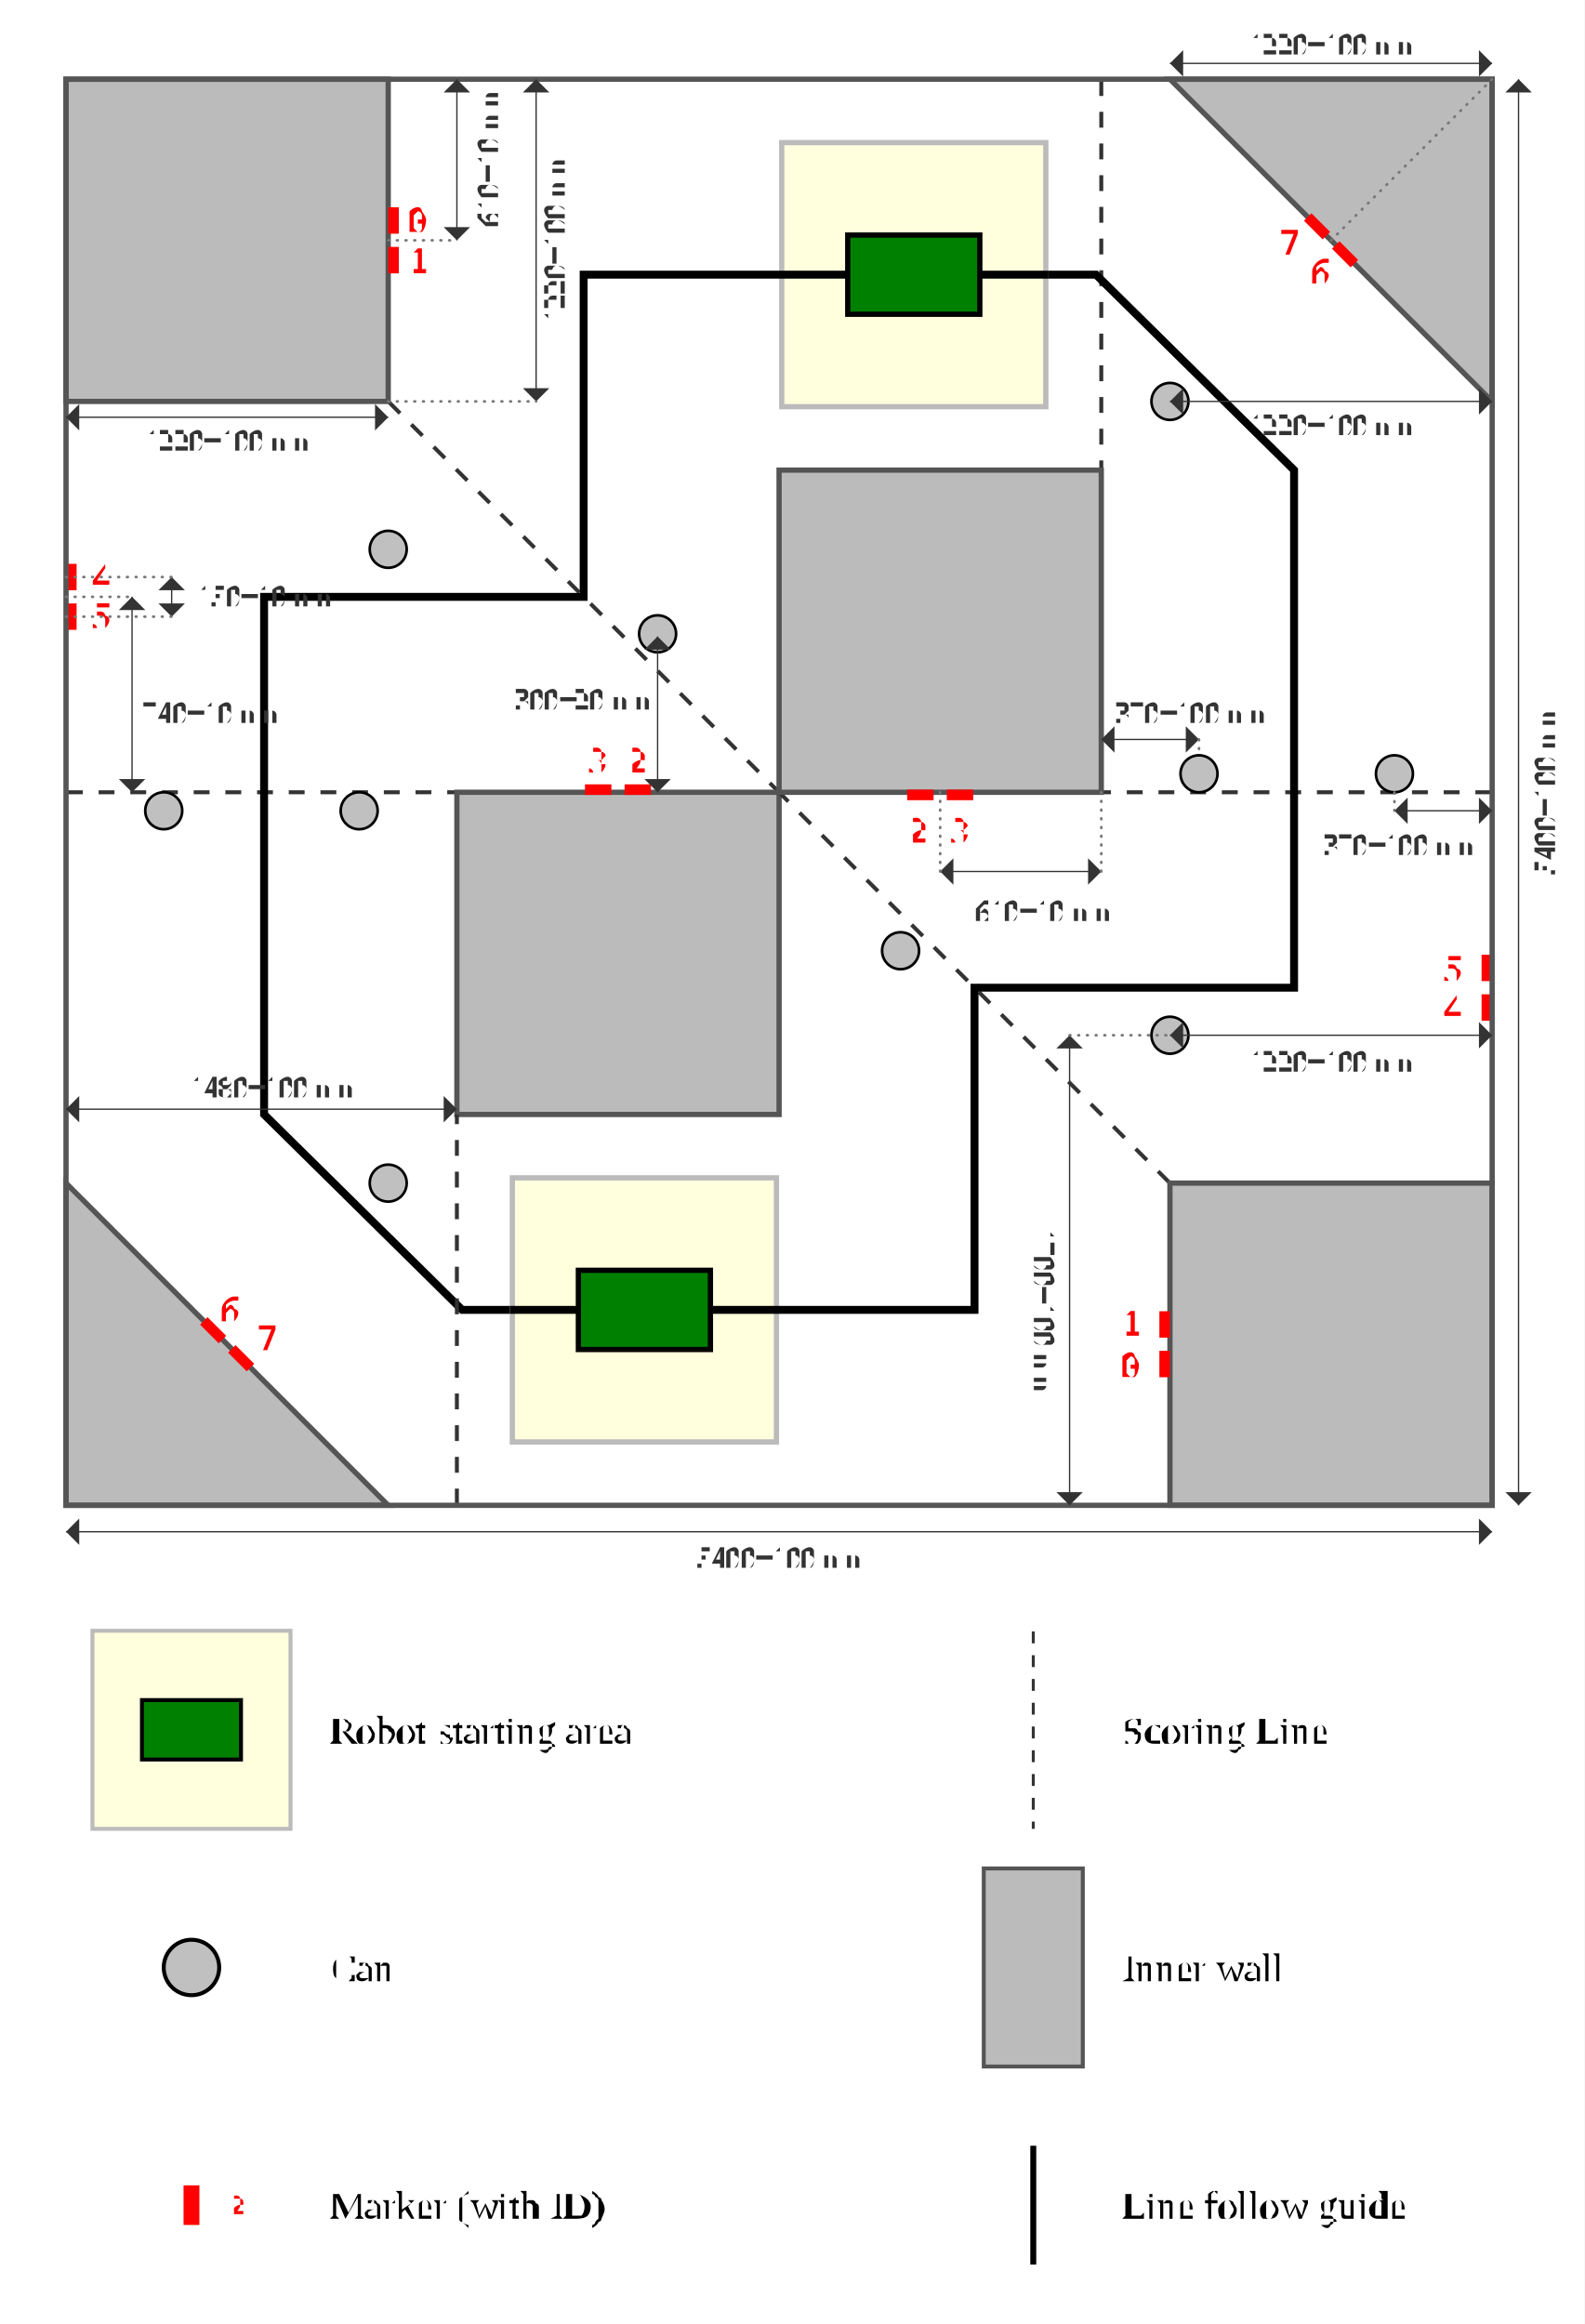
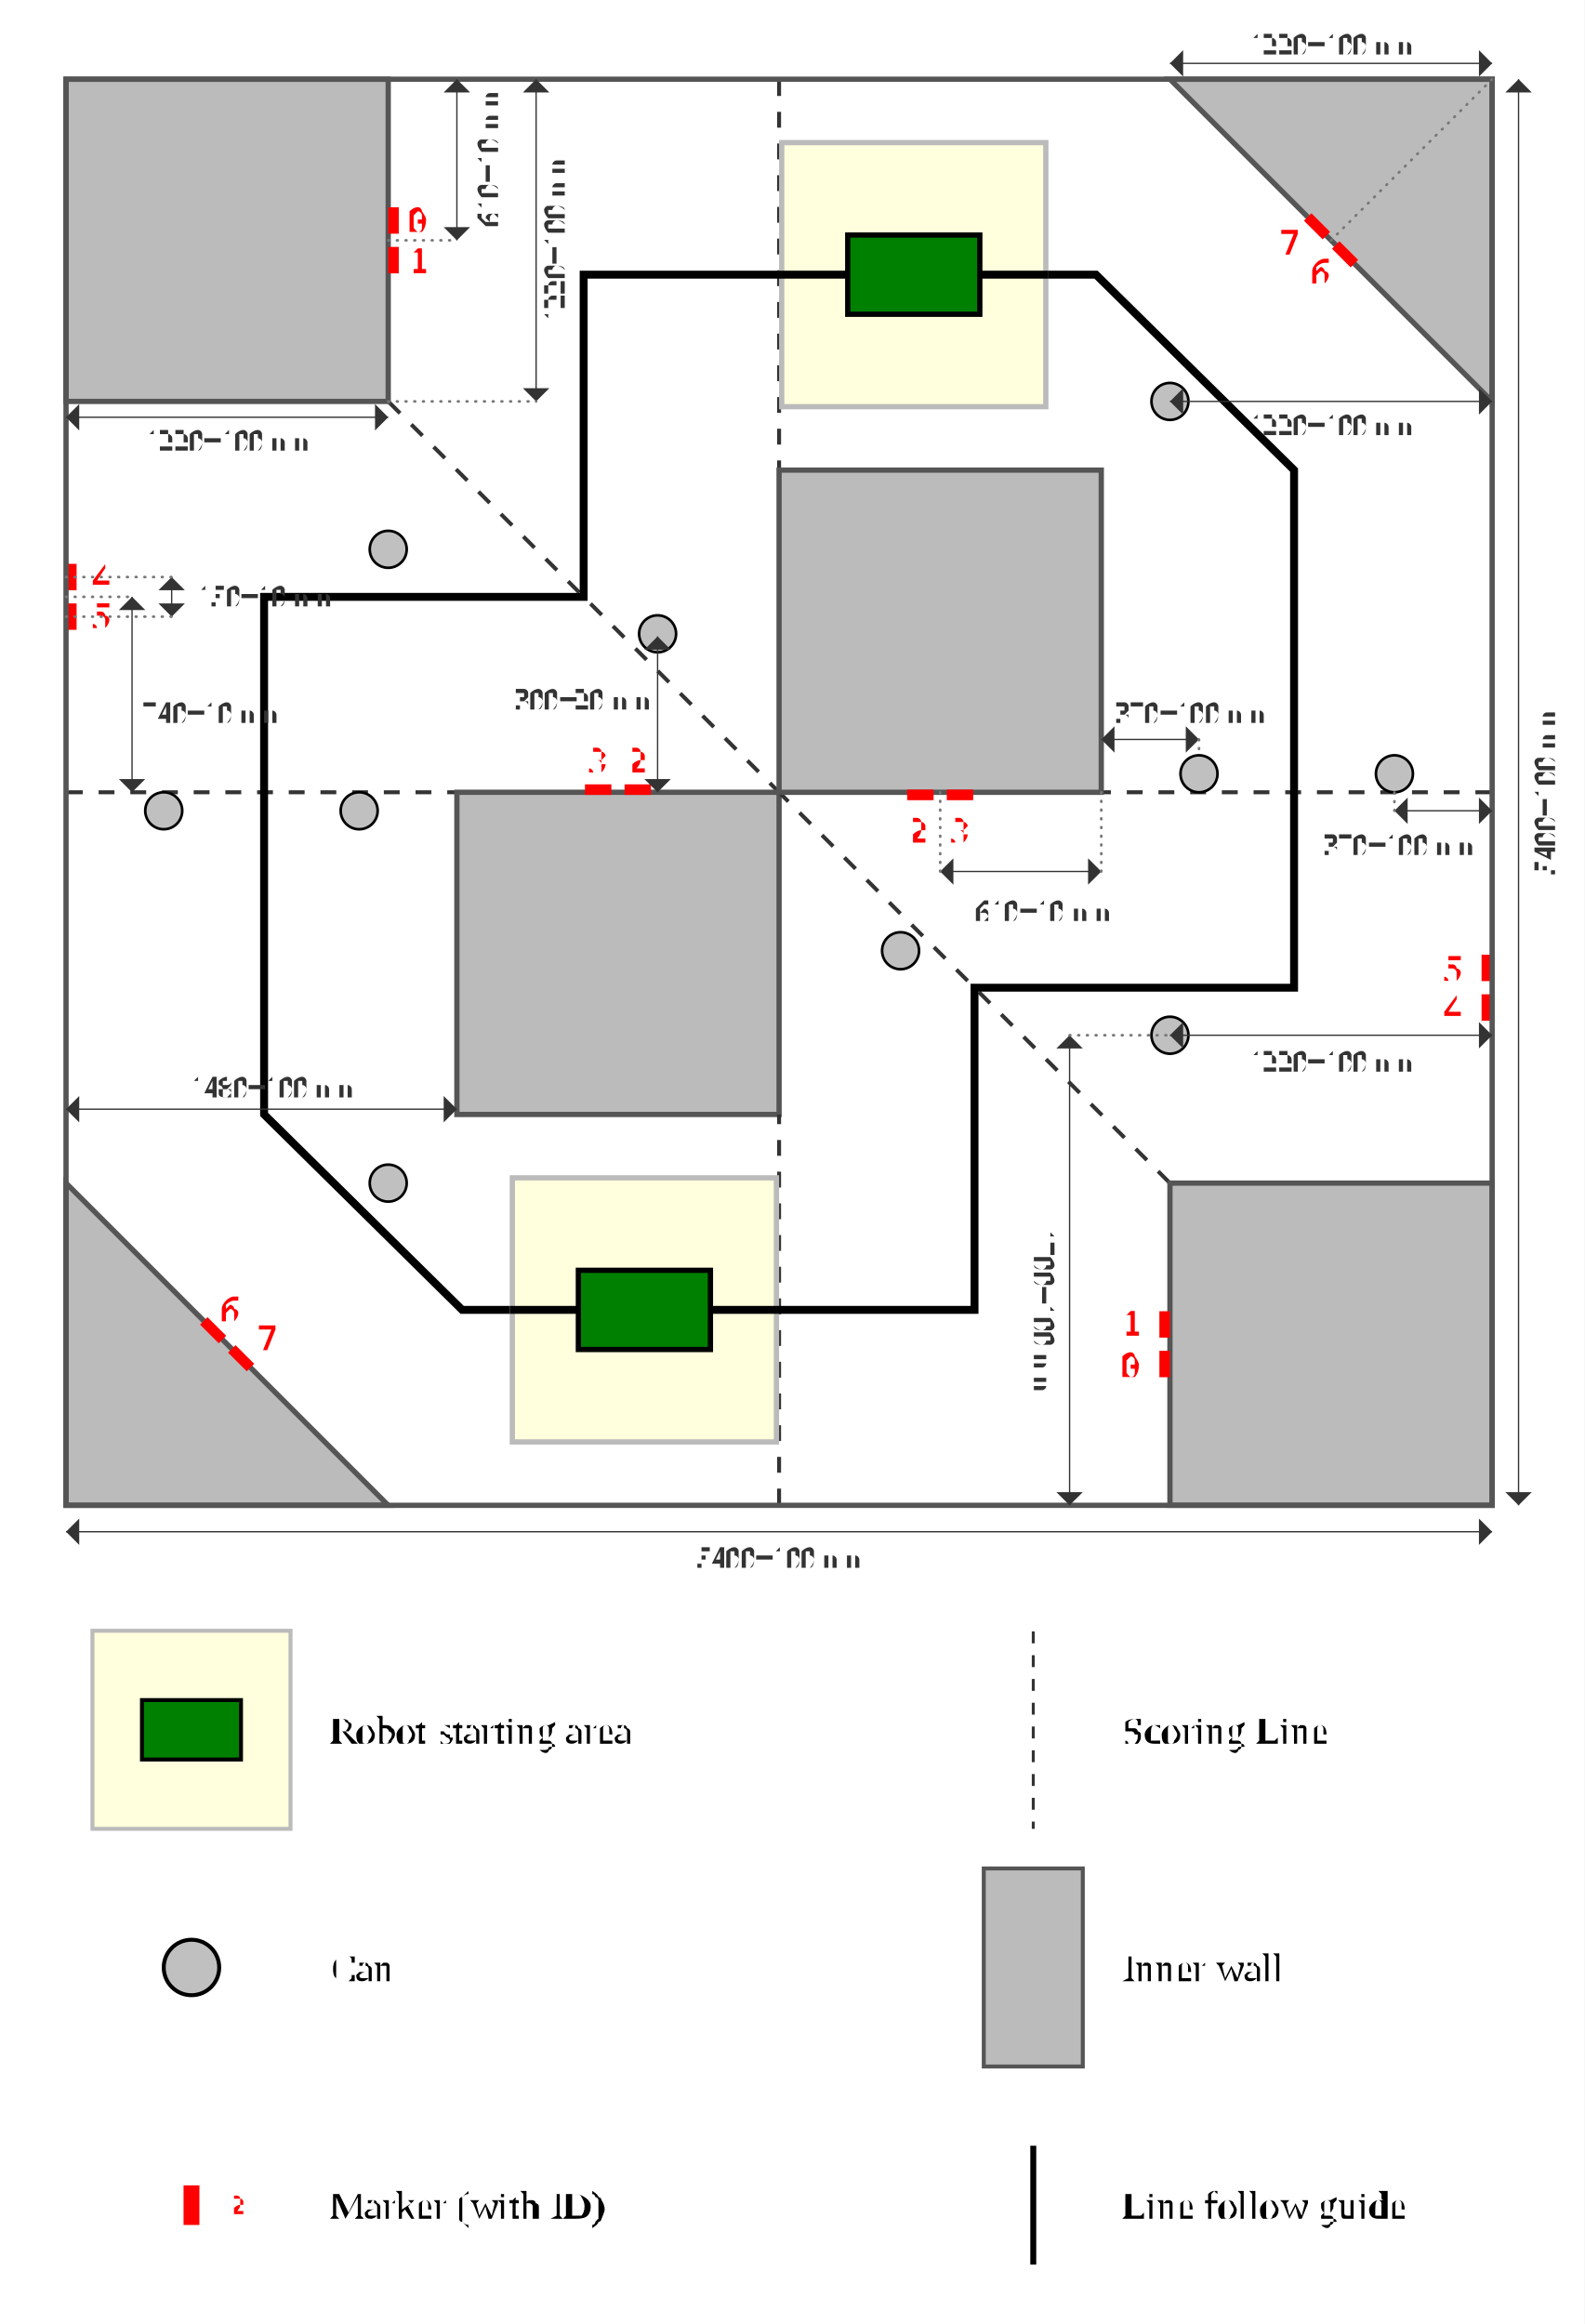
<svg xmlns="http://www.w3.org/2000/svg" xmlns:xlink="http://www.w3.org/1999/xlink" version="1.1" baseProfile="full" width="600" height="880">
  <style type="text/css">
    
      .arena-wall {
          fill: none;
          stroke: #555;
          stroke-width: .02;
      }

      .inner-wall {
          fill: #bbb;
          stroke: #555;
          stroke-width: .02;
      }

      .line-follow-guide {
          fill: none;
          stroke: black;
          stroke-width: .03;
      }

      .arena-wall {
          fill: none;
          stroke: #555;
          stroke-width: .02;
      }

      .can {
          stroke: black;
          stroke-width: 0.01;
          fill: silver;
      }

      #robot {
          fill: green;
          stroke: black;
          stroke-width: 0.02;
      }

      .scoring-line {
          stroke: #333;
          stroke-width: 0.015;
          /*stroke-dasharray: 0.141, 0.141;*/
          stroke-dasharray: 0.06 0.06;
          stroke-dashoffset: -50%;
          fill: none;
      }

      #marker {
          stroke: red;
          stroke-width: 0.04;
      }

      .start-zone {
        stroke: #bbb;
        stroke-width: 0.02;
        fill: #ffd;
      }

      .legend-label {
        font-size: 0.2px;
        text-anchor: start;
        dominant-baseline: central;
      }

      .marker-label {
        font-size: 0.12px;
        text-anchor: central;
        dominant-baseline: central;
        fill: red;
        font-family: monospace;
      }

      /*.dimension, .dimension-guide, .marker-label {
         display: none;
      }*/
      line.dimension {
        stroke: #333;
        stroke-width: 0.005;
        marker-start: url(#dimension-arrow-head-start);
        marker-end: url(#dimension-arrow-head-end);
      }

      text.dimension {
        fill: #333;
        font-size: 0.11px;
        text-anchor: middle;
        dominant-baseline: central;
      }
      .dimension-arrow-head {
        fill: #333;
      }
      .dimension-guide {
        stroke: #777;
        stroke-width: 0.01;
        stroke-dasharray: 0.003 0.03;
        stroke-linecap: round;
        fill: none;
      }

    
  </style>
  <defs>
    <g transform="scale(0.05)" id="dimension-arrow-head">
      <path id="path218" class="dimension-arrow-head" d="M0,0 L1,1 L1,-1 L0,0" />
    </g>
    <marker markerUnits="userSpaceOnUse" refY="1" refX="0" markerHeight="2" markerWidth="1" orient="auto" id="dimension-arrow-head-start">
      <use transform="translate(0,1)" xlink:href="#dimension-arrow-head" />
    </marker>
    <marker markerUnits="userSpaceOnUse" refY="1" refX="1" markerHeight="2" markerWidth="1" orient="auto" id="dimension-arrow-head-end">
      <use transform="matrix(-1,0,0,1,1,1)" xlink:href="#dimension-arrow-head" />
    </marker>
    <circle cx="0" cy="0" r="0.07" id="can" />
    <line x1="-0.05" y1="0" x2="0.05" y2="0" id="marker" />
    <rect width="0.5" height="0.3" x="-0.25" y="-0.15" id="robot" />
    <g id="marker-pair">
      <use xlink:href="#marker" transform="translate(0.075)" class="marker" />
      <use xlink:href="#marker" transform="translate(-0.075)" class="marker" />
    </g>
    <g id="side-zone">
-       <line class="scoring-line" x1="3.92" y1="0" x2="3.92" y2="1.48" />
+       <line class="scoring-line" x1="2.7" y1="0" x2="2.7" y2="1.48" />
      <line class="scoring-line" x1="0" y1="2.7" x2="1.48" y2="2.7" />
      <line class="scoring-line" x1="1.22" y1="1.22" x2="2.7" y2="2.7" />
      <rect width="1" height="1" x="2.71" y="0.24" class="start-zone" />
      <polyline points="3.72,0.74 1.96,0.74 1.96,1.96 0.75,1.96 0.75,3.92 1.5,4.66 1.68,4.66" class="line-follow-guide" />
      <g transform="translate(3.21 0.74)">
        <use xlink:href="#robot" />
      </g>
      <use xlink:href="#can" transform="translate(4.18 1.22)" class="can" />
      <use xlink:href="#can" transform="translate(1.22 1.78)" class="can" />
      <use xlink:href="#can" transform="translate(2.24 2.1)" class="can" />
      <use xlink:href="#can" transform="translate(0.37 2.77)" class="can" />
      <use xlink:href="#can" transform="translate(1.11 2.77)" class="can" />
      <rect width="1.22" height="1.22" x="1.48" y="2.7" class="inner-wall" />
      <rect width="1.22" height="1.22" x="0" y="0" class="inner-wall" />
      <polygon points="5.4,0 4.18,0 5.4,1.22" class="inner-wall" />
      <use xlink:href="#marker-pair" transform="translate(1.24 0.61) rotate(90)" />
      <use xlink:href="#marker-pair" transform="translate(2.09 2.69)" />
      <use xlink:href="#marker-pair" transform="translate(0.02 1.96) rotate(90)" />
      <use xlink:href="#marker-pair" transform="translate(4.79 0.61) rotate(45)" />
    </g>
  </defs>
  <rect width="100%" height="100%" fill="white" />
  <g id="arena" transform="translate(25 30) scale(100)">
    <use xlink:href="#side-zone" />
    <use xlink:href="#side-zone" transform="rotate(180 2.7 2.7)" />
    <rect width="5.4" height="5.4" x="0" y="0" class="arena-wall" />
    <text class="marker-label" y="0.54" x="1.3">0</text>
    <text class="marker-label" y="0.69" x="1.3">1</text>
    <text class="marker-label" y="4.87" x="4">0</text>
    <text class="marker-label" y="4.72" x="4">1</text>
    <text class="marker-label" y="2.58" x="2.13">2</text>
    <text class="marker-label" y="2.58" x="1.98">3</text>
    <text class="marker-label" y="2.85" x="3.19">2</text>
    <text class="marker-label" y="2.85" x="3.35">3</text>
    <text class="marker-label" y="1.89" x="0.1">4</text>
    <text class="marker-label" y="2.04" x="0.1">5</text>
    <text class="marker-label" y="3.52" x="5.22">4</text>
    <text class="marker-label" y="3.37" x="5.22">5</text>
    <text class="marker-label" y="4.66" x="0.59">6</text>
    <text class="marker-label" y="4.77" x="0.73">7</text>
    <text class="marker-label" y="0.73" x="4.72">6</text>
    <text class="marker-label" y="0.62" x="4.6">7</text>
    <line x1="0" y1="1.28" x2="1.22" y2="1.28" class="dimension" />
    <text class="dimension" y="1.37" x="0.61">1220±100mm</text>
    <line x1="1.78" y1="0" x2="1.78" y2="1.22" class="dimension" />
    <line x1="1.22" y1="1.22" x2="1.78" y2="1.22" class="dimension-guide" />
    <text class="dimension" transform="rotate(-90, 1.85 0.61)" y="0.61" x="1.85">1220±100mm</text>
    <line x1="1.48" y1="0" x2="1.48" y2="0.61" class="dimension" />
    <line x1="1.22" y1="0.61" x2="1.48" y2="0.61" class="dimension-guide" />
    <text class="dimension" transform="rotate(-90, 1.6 0.3)" y="0.3" x="1.6">610±10mm</text>
    <line x1="0" y1="3.9" x2="1.48" y2="3.9" class="dimension" />
    <text class="dimension" y="3.82" x="0.78">1480±100mm</text>
    <line x1="4.18" y1="-0.06" x2="5.4" y2="-0.06" class="dimension" />
    <text class="dimension" y="-0.13" x="4.79">1220±100mm</text>
    <line x1="4.18" y1="3.62" x2="5.4" y2="3.62" class="dimension" />
    <text class="dimension" y="3.72" x="4.79">1220±100mm</text>
    <line x1="3.8" y1="5.4" x2="3.8" y2="3.62" class="dimension" />
    <line x1="3.8" y1="3.62" x2="4.18" y2="3.62" class="dimension-guide" />
    <text class="dimension" transform="rotate(90, 3.7 4.66)" y="4.66" x="3.7">1700±100mm</text>
    <line x1="2.24" y1="2.11" x2="2.24" y2="2.7" class="dimension" />
    <text class="dimension" y="2.35" x="1.96">300±20mm</text>
    <line x1="3.31" y1="3" x2="3.92" y2="3" class="dimension" />
    <line x1="3.31" y1="3" x2="3.31" y2="2.7" class="dimension-guide" />
    <line x1="3.92" y1="3" x2="3.92" y2="2.7" class="dimension-guide" />
    <text class="dimension" y="3.15" x="3.7">610±10mm</text>
    <line x1="0.4" y1="1.885" x2="0.4" y2="2.035" class="dimension" />
    <line x1="0" y1="1.885" x2="0.4" y2="1.885" class="dimension-guide" />
    <line x1="0" y1="2.035" x2="0.4" y2="2.035" class="dimension-guide" />
    <text class="dimension" y="1.96" x="0.75">150±10mm</text>
    <line x1="0.25" y1="1.96" x2="0.25" y2="2.7" class="dimension" />
    <line x1="0" y1="1.96" x2="0.25" y2="1.96" class="dimension-guide" />
    <text class="dimension" y="2.4" x="0.55">740±10mm</text>
    <line x1="4.79" y1="0.61" x2="5.4" y2="0" class="dimension-guide" />
    <text class="dimension" y="1.31" x="4.79">1220±100mm</text>
    <line x1="4.18" y1="1.22" x2="5.4" y2="1.22" class="dimension" />
    <line x1="5.03" y1="2.77" x2="5.4" y2="2.77" class="dimension" />
    <line x1="5.03" y1="2.77" x2="5.03" y2="2.7" class="dimension-guide" />
    <text class="dimension" y="2.9" x="5.05">370±100mm</text>
    <line x1="3.92" y1="2.5" x2="4.29" y2="2.5" class="dimension" />
    <line x1="4.29" y1="2.5" x2="4.29" y2="2.56" class="dimension-guide" />
    <text class="dimension" y="2.4" x="4.26">370±100mm</text>
    <line x1="0" y1="5.5" x2="5.4" y2="5.5" class="dimension" />
    <text class="dimension" y="5.6" x="2.7">5400±100mm</text>
    <line x1="5.5" y1="0" x2="5.5" y2="5.4" class="dimension" />
    <text class="dimension" transform="rotate(-90, 5.6 2.7)" y="2.7" x="5.6">5400±100mm</text>
  </g>
  <g id="legend" transform="translate(35 580) scale(75)">
    <rect width="1" height="1" x="0" y="0.5" class="start-zone" />
    <use x="0.5" y="1" xlink:href="#robot" />
    <text class="legend-label" y="1" x="1.2">Robot starting area</text>
    <use xlink:href="#can" transform="translate(0.5 2.2) scale(2)" class="can" />
    <text class="legend-label" y="2.2" x="1.2">Can</text>
    <use xlink:href="#marker" transform="translate(0.5 3.4) scale(2) rotate(90)" class="marker" />
    <text class="marker-label" y="3.4" x="0.7">2</text>
    <text class="legend-label" y="3.4" x="1.2">Marker (with ID)</text>
    <line class="scoring-line" x1="4.75" y1="0.5" x2="4.75" y2="1.5" />
    <text class="legend-label" y="1" x="5.2">Scoring Line</text>
    <rect width="0.5" height="1" x="4.5" y="1.7" class="inner-wall" />
    <text class="legend-label" y="2.2" x="5.2">Inner wall</text>
    <line class="line-follow-guide" x1="4.75" y1="3.1" x2="4.75" y2="3.7" />
    <text class="legend-label" y="3.4" x="5.2">Line follow guide</text>
  </g>
</svg>
